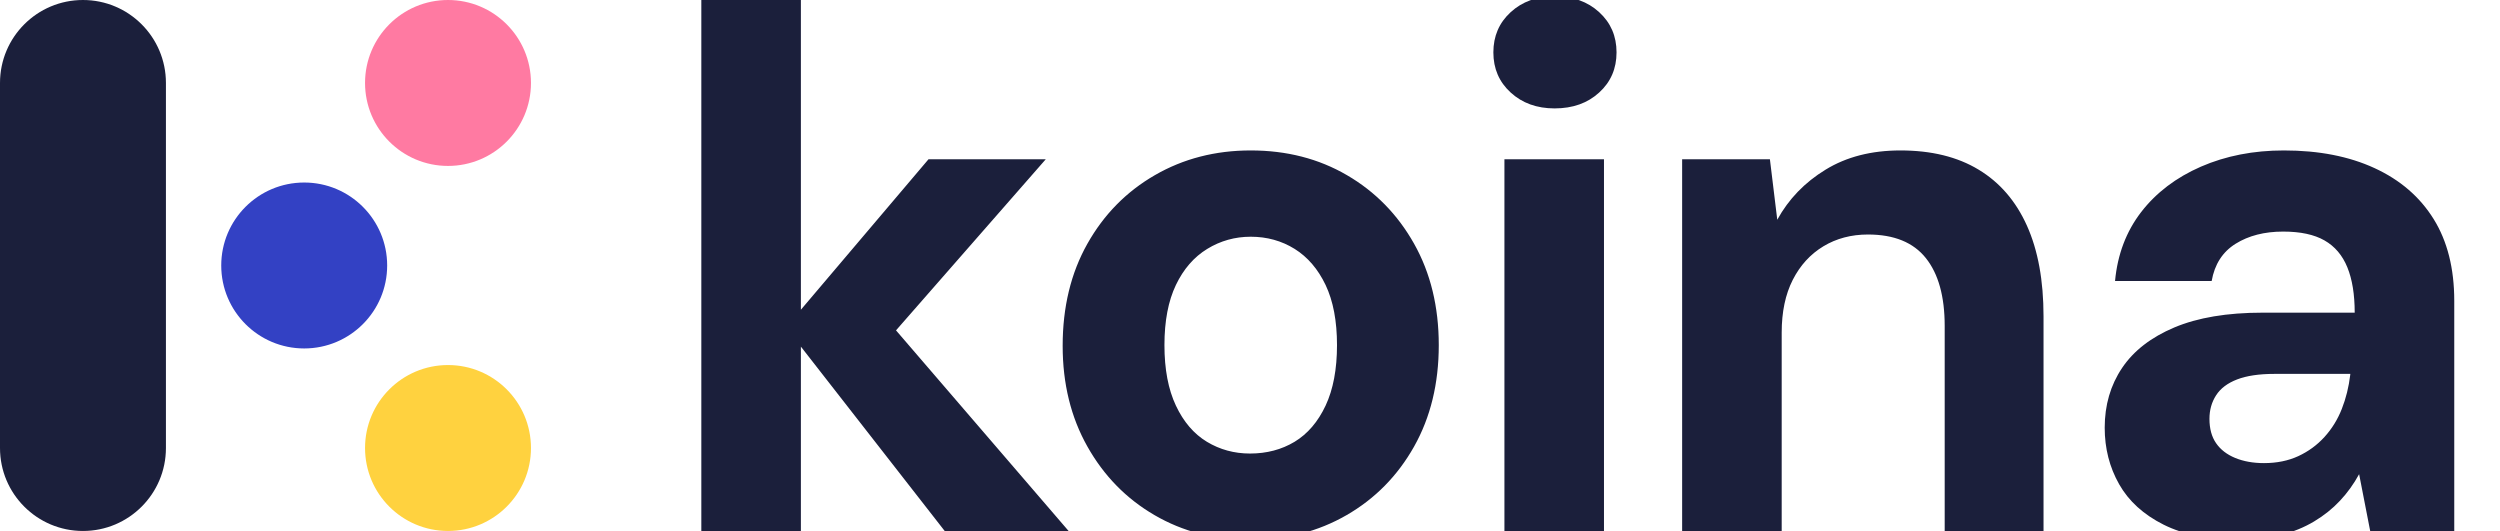
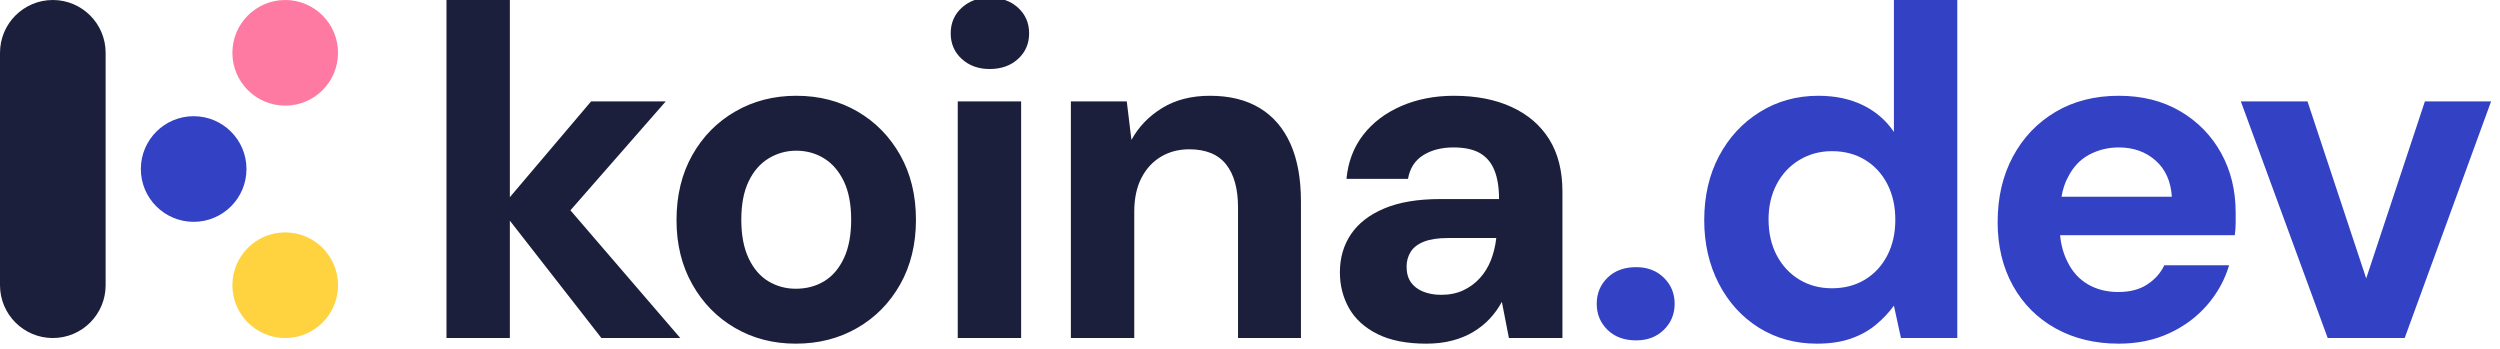
- <svg xmlns="http://www.w3.org/2000/svg" viewBox="0 0 452 96" width="452" height="96" role="img" aria-label="Koina">
+ <svg xmlns="http://www.w3.org/2000/svg" viewBox="0 0 710 99" width="710" height="99" role="img" aria-label="koina.dev">
  <g transform="translate(0 0)">
    <g transform="translate(0 0) scale(1)">
      <rect x="0" y="0" width="30" height="96" rx="15" fill="#1B1F3B" />
      <circle cx="55" cy="48" r="15" fill="#3341C4" />
      <circle cx="81" cy="15" r="15" fill="#FF7AA2" />
      <circle cx="81" cy="81" r="15" fill="#FFD23F" />
    </g>
    <path d="M193.20 96.00L170.80 96.00L144.80 62.67L144.80 96.00L126.80 96.00L126.80 0.00L144.80 0.00L144.80 56.00L167.87 28.80L189.07 28.80L162.00 59.73L193.20 96.00ZM226.00 97.60L226.00 97.60Q216.40 97.60 208.73 93.13Q201.07 88.67 196.60 80.73Q192.13 72.80 192.13 62.53L192.13 62.53Q192.13 52.00 196.60 44.07Q201.07 36.13 208.80 31.67Q216.53 27.20 226.13 27.20L226.13 27.20Q235.87 27.20 243.53 31.67Q251.20 36.13 255.67 44.07Q260.13 52.00 260.13 62.40L260.13 62.40Q260.13 72.80 255.67 80.73Q251.20 88.67 243.47 93.13Q235.73 97.60 226.00 97.60ZM226.00 82.00L226.00 82.00Q230.53 82.00 234.07 79.87Q237.60 77.73 239.67 73.33Q241.73 68.93 241.73 62.40L241.73 62.40Q241.73 55.87 239.67 51.53Q237.60 47.20 234.07 45.00Q230.53 42.80 226.13 42.80L226.13 42.80Q221.87 42.80 218.27 45.00Q214.67 47.20 212.60 51.53Q210.53 55.87 210.53 62.40L210.53 62.40Q210.53 68.93 212.60 73.33Q214.67 77.73 218.20 79.87Q221.73 82.00 226.00 82.00ZM290.00 96.00L272.00 96.00L272.00 28.80L290.00 28.80L290.00 96.00ZM281.07 19.60L281.07 19.60Q276.27 19.60 273.13 16.73Q270.00 13.87 270.00 9.47L270.00 9.47Q270.00 5.07 273.13 2.20Q276.27 -0.67 281.07 -0.67L281.07 -0.67Q286.00 -0.67 289.13 2.20Q292.27 5.07 292.27 9.47L292.27 9.47Q292.27 13.87 289.13 16.73Q286.00 19.60 281.07 19.60ZM322.13 96.00L304.13 96.00L304.13 28.80L320.00 28.80L321.33 39.73Q324.40 34.13 330.07 30.67Q335.73 27.20 343.60 27.20L343.60 27.20Q352.00 27.20 357.73 30.67Q363.47 34.13 366.47 40.80Q369.47 47.47 369.47 57.20L369.47 57.20L369.47 96.00L351.60 96.00L351.60 58.93Q351.60 50.93 348.20 46.67Q344.80 42.40 337.73 42.40L337.73 42.40Q333.20 42.40 329.67 44.53Q326.13 46.67 324.13 50.60Q322.13 54.53 322.13 60.13L322.13 60.13L322.13 96.00ZM405.07 97.60L405.07 97.60Q396.67 97.60 391.20 94.87Q385.73 92.13 383.13 87.53Q380.53 82.93 380.53 77.33L380.53 77.33Q380.53 71.20 383.67 66.53Q386.80 61.87 393.13 59.20Q399.47 56.53 409.07 56.53L409.07 56.53L425.73 56.53Q425.73 51.60 424.40 48.33Q423.07 45.07 420.27 43.47Q417.47 41.87 412.80 41.87L412.80 41.87Q407.73 41.87 404.20 44.07Q400.67 46.27 399.87 50.80L399.87 50.80L382.40 50.80Q383.07 43.60 387.13 38.33Q391.20 33.07 397.93 30.13Q404.67 27.20 412.93 27.20L412.93 27.20Q422.40 27.20 429.33 30.40Q436.27 33.60 440.00 39.60Q443.73 45.60 443.73 54.40L443.73 54.40L443.73 96.00L428.53 96.00L426.53 85.73Q425.07 88.40 423.07 90.53Q421.07 92.67 418.40 94.27Q415.73 95.87 412.40 96.73Q409.07 97.60 405.07 97.60ZM409.33 83.73L409.33 83.73Q412.80 83.73 415.53 82.47Q418.27 81.20 420.27 79.00Q422.27 76.80 423.40 73.93Q424.53 71.07 424.93 67.73L424.93 67.73L424.93 67.60L411.20 67.60Q407.07 67.60 404.47 68.60Q401.87 69.60 400.67 71.47Q399.47 73.33 399.47 75.73L399.47 75.73Q399.47 78.40 400.67 80.13Q401.87 81.87 404.13 82.80Q406.40 83.73 409.33 83.73Z" fill="#1B1F3B" />
+     <path d="M464.67 96.67L464.67 96.67Q459.60 96.67 456.53 93.67Q453.47 90.67 453.47 86.27L453.47 86.27Q453.47 81.87 456.53 78.87Q459.60 75.87 464.67 75.87L464.67 75.87Q469.47 75.87 472.53 78.87Q475.60 81.87 475.60 86.27L475.60 86.27Q475.60 90.67 472.53 93.67Q469.47 96.67 464.67 96.67ZM516.00 97.60L516.00 97.60Q506.80 97.60 499.53 93.07Q492.27 88.53 488.13 80.53Q484.00 72.53 484.00 62.53L484.00 62.53Q484.00 52.27 488.20 44.33Q492.40 36.40 499.80 31.80Q507.20 27.20 516.40 27.20L516.40 27.20Q523.60 27.20 529.07 29.87Q534.53 32.53 537.87 37.47L537.87 37.47L537.87 0.00L555.87 0.00L555.87 96.00L539.87 96.00L537.87 86.80Q535.87 89.60 532.87 92.13Q529.87 94.67 525.73 96.13Q521.60 97.60 516.00 97.60ZM520.27 81.87L520.27 81.87Q525.60 81.87 529.67 79.40Q533.73 76.93 536.00 72.53Q538.27 68.13 538.27 62.40Q538.27 56.67 536.00 52.27Q533.73 47.87 529.67 45.40Q525.60 42.93 520.27 42.93L520.27 42.93Q515.20 42.93 511.07 45.40Q506.93 47.87 504.60 52.27Q502.27 56.67 502.27 62.27L502.27 62.27Q502.27 68.13 504.60 72.53Q506.93 76.93 511.00 79.40Q515.07 81.87 520.27 81.87ZM601.73 97.60L601.73 97.60Q591.60 97.60 583.80 93.27Q576.00 88.93 571.67 81.13Q567.33 73.33 567.33 63.07L567.33 63.07Q567.33 52.53 571.67 44.47Q576.00 36.40 583.73 31.80Q591.47 27.20 601.73 27.20L601.73 27.20Q611.73 27.20 619.20 31.60Q626.67 36.00 630.80 43.47Q634.93 50.93 634.93 60.40L634.93 60.40L634.93 63.33Q634.93 65.07 634.67 66.80L634.67 66.80L585.07 66.80Q585.47 71.07 587.20 74.40L587.20 74.40Q589.20 78.53 592.93 80.73Q596.67 82.93 601.60 82.93Q606.53 82.93 609.80 80.80Q613.07 78.67 614.67 75.33L614.67 75.33L633.07 75.33Q631.20 81.60 626.80 86.67Q622.40 91.73 616.00 94.67Q609.60 97.60 601.73 97.60ZM585.47 55.87L585.47 55.87L616.80 55.87Q616.40 49.33 612.20 45.60Q608.00 41.87 601.73 41.87L601.73 41.87Q597.20 41.87 593.33 43.93Q589.47 46.00 587.33 50.27L587.33 50.27Q586.00 52.67 585.47 55.87ZM682.93 96.00L661.07 96.00L636.40 28.80L655.33 28.80L672.00 79.07L688.67 28.80L707.47 28.80L682.93 96.00Z" fill="#3341C4" />
  </g>
</svg>
